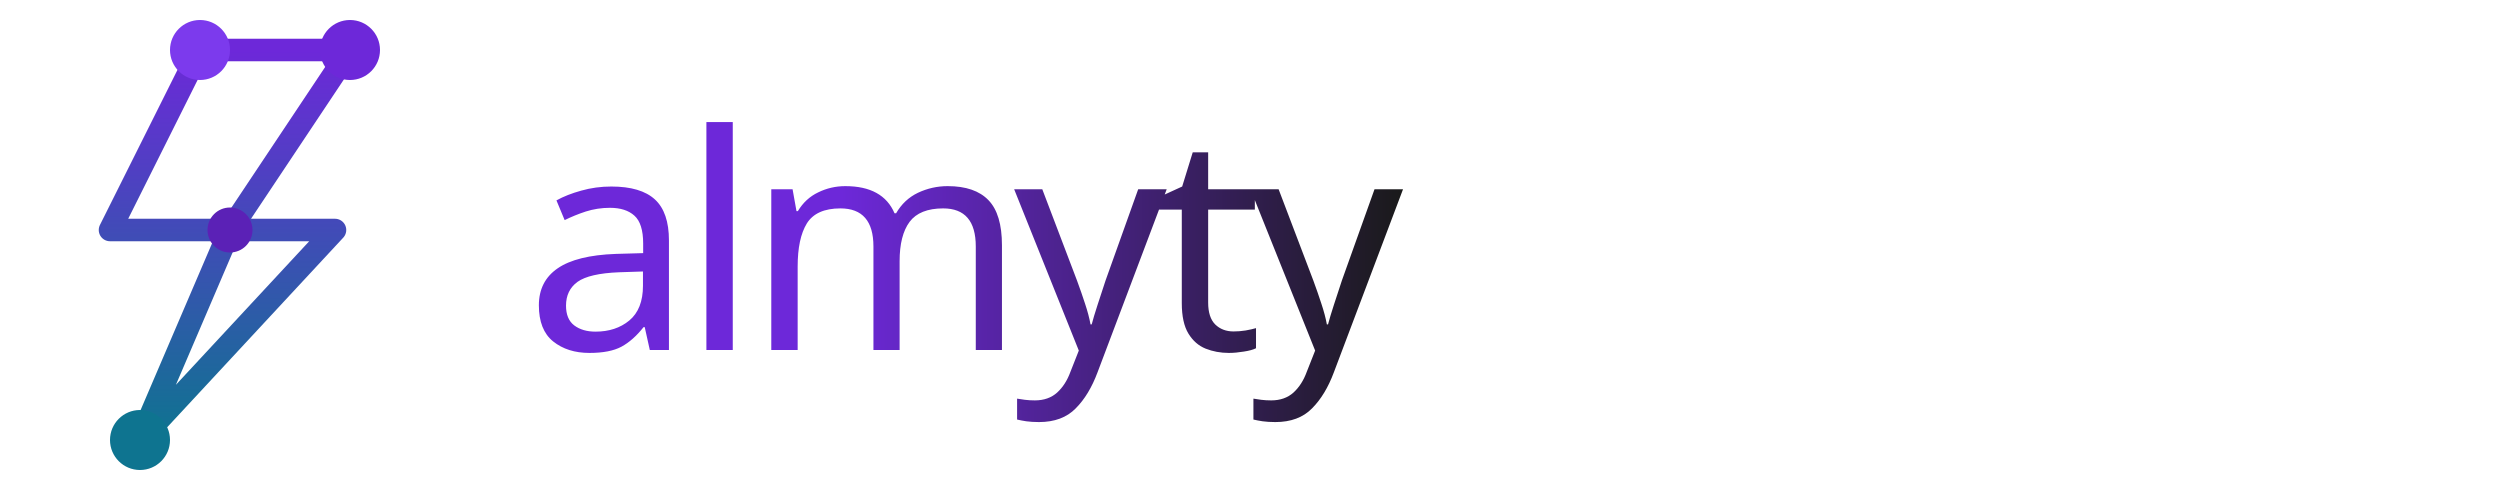
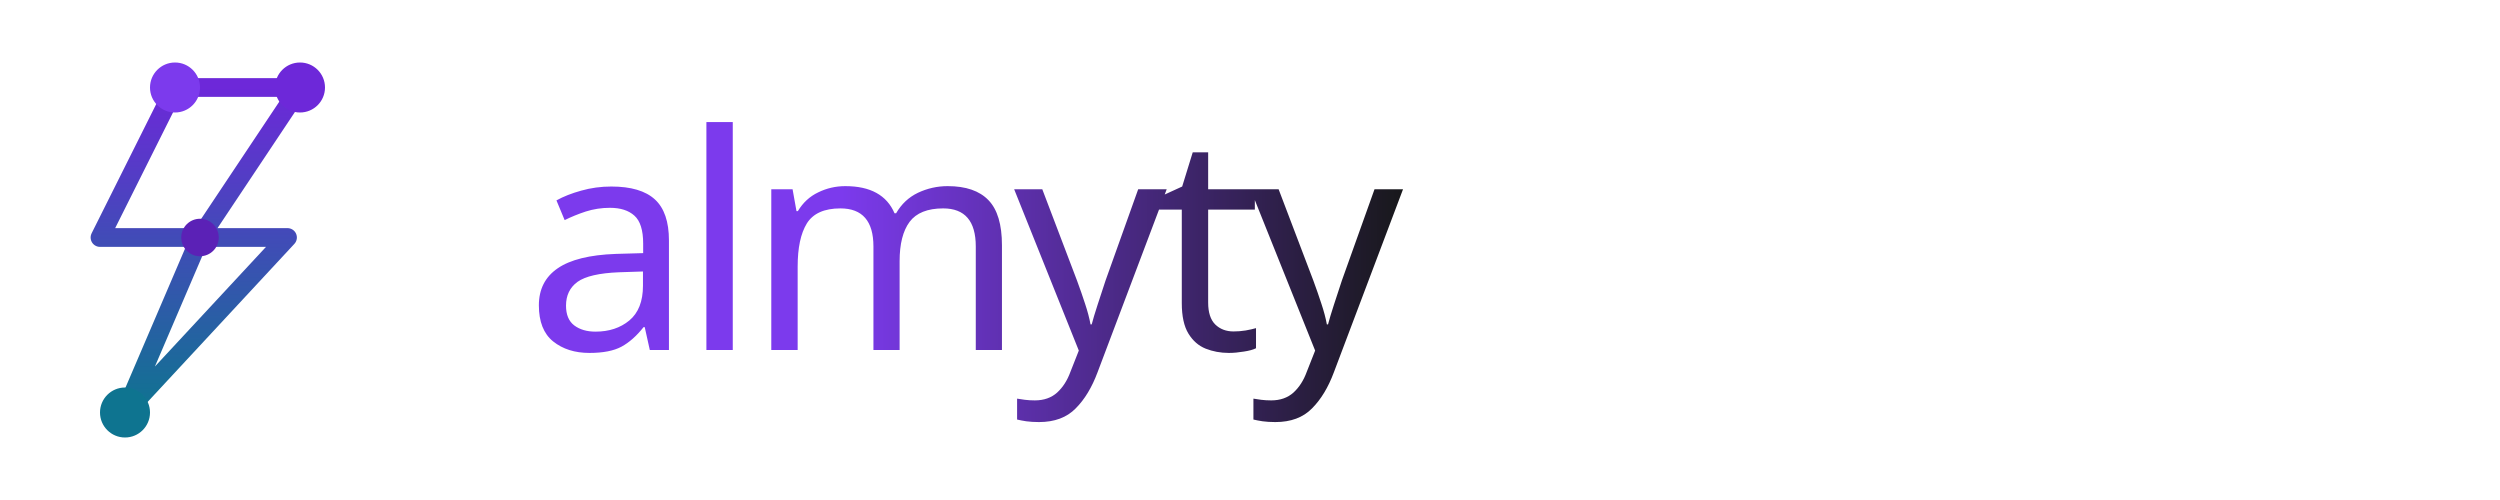
<svg xmlns="http://www.w3.org/2000/svg" viewBox="0 0 200 40" fill="none">
  <defs>
-     <linearGradient id="bolt-grad-l" x1="0%" y1="0%" x2="0%" y2="100%">
+     <linearGradient id="bolt-l" x1="0%" y1="0%" x2="0%" y2="100%">
      <stop offset="0%" stop-color="#6d28d9" />
      <stop offset="100%" stop-color="#0e7490" />
    </linearGradient>
-     <linearGradient id="text-grad-l" x1="0%" y1="0%" x2="100%" y2="0%">
-       <stop offset="0%" stop-color="#6d28d9" />
-       <stop offset="35%" stop-color="#6d28d9" />
-       <stop offset="100%" stop-color="#1a1a1a" />
+     <linearGradient id="text-l" x1="0%" y1="0%" x2="100%" y2="0%">
+       <stop offset="0%" stop-color="#7C3AED" />
+       <stop offset="35%" stop-color="#7C3AED" />
+       <stop offset="100%" stop-color="#18181B" />
    </linearGradient>
  </defs>
-   <g transform="translate(4, 4) scale(1.2)">
-     <polygon points="10,0 20,0 12,12 19,12 6,26 12,12 4,12" fill="none" stroke="url(#bolt-grad-l)" stroke-width="1.5" stroke-linejoin="round" />
+   <g transform="translate(4, 7) scale(1)">
+     <polygon points="10,0 20,0 12,12 19,12 6,26 12,12 4,12" fill="none" stroke="url(#bolt-l)" stroke-width="1.5" stroke-linejoin="round" />
    <circle cx="10" cy="0" r="2" fill="#7c3aed" />
    <circle cx="20" cy="0" r="2" fill="#6d28d9" />
    <circle cx="12" cy="12" r="1.5" fill="#5b21b6" />
    <circle cx="6" cy="26" r="2" fill="#0e7490" />
  </g>
-   <text x="42" y="28" font-family="Manrope, sans-serif" font-weight="500" font-size="24" letter-spacing="-1" fill="url(#text-grad-l)">almyty</text>
+   <text x="42" y="28" font-family="Manrope, sans-serif" font-weight="500" font-size="24" letter-spacing="-1" fill="url(#text-l)">almyty</text>
</svg>
